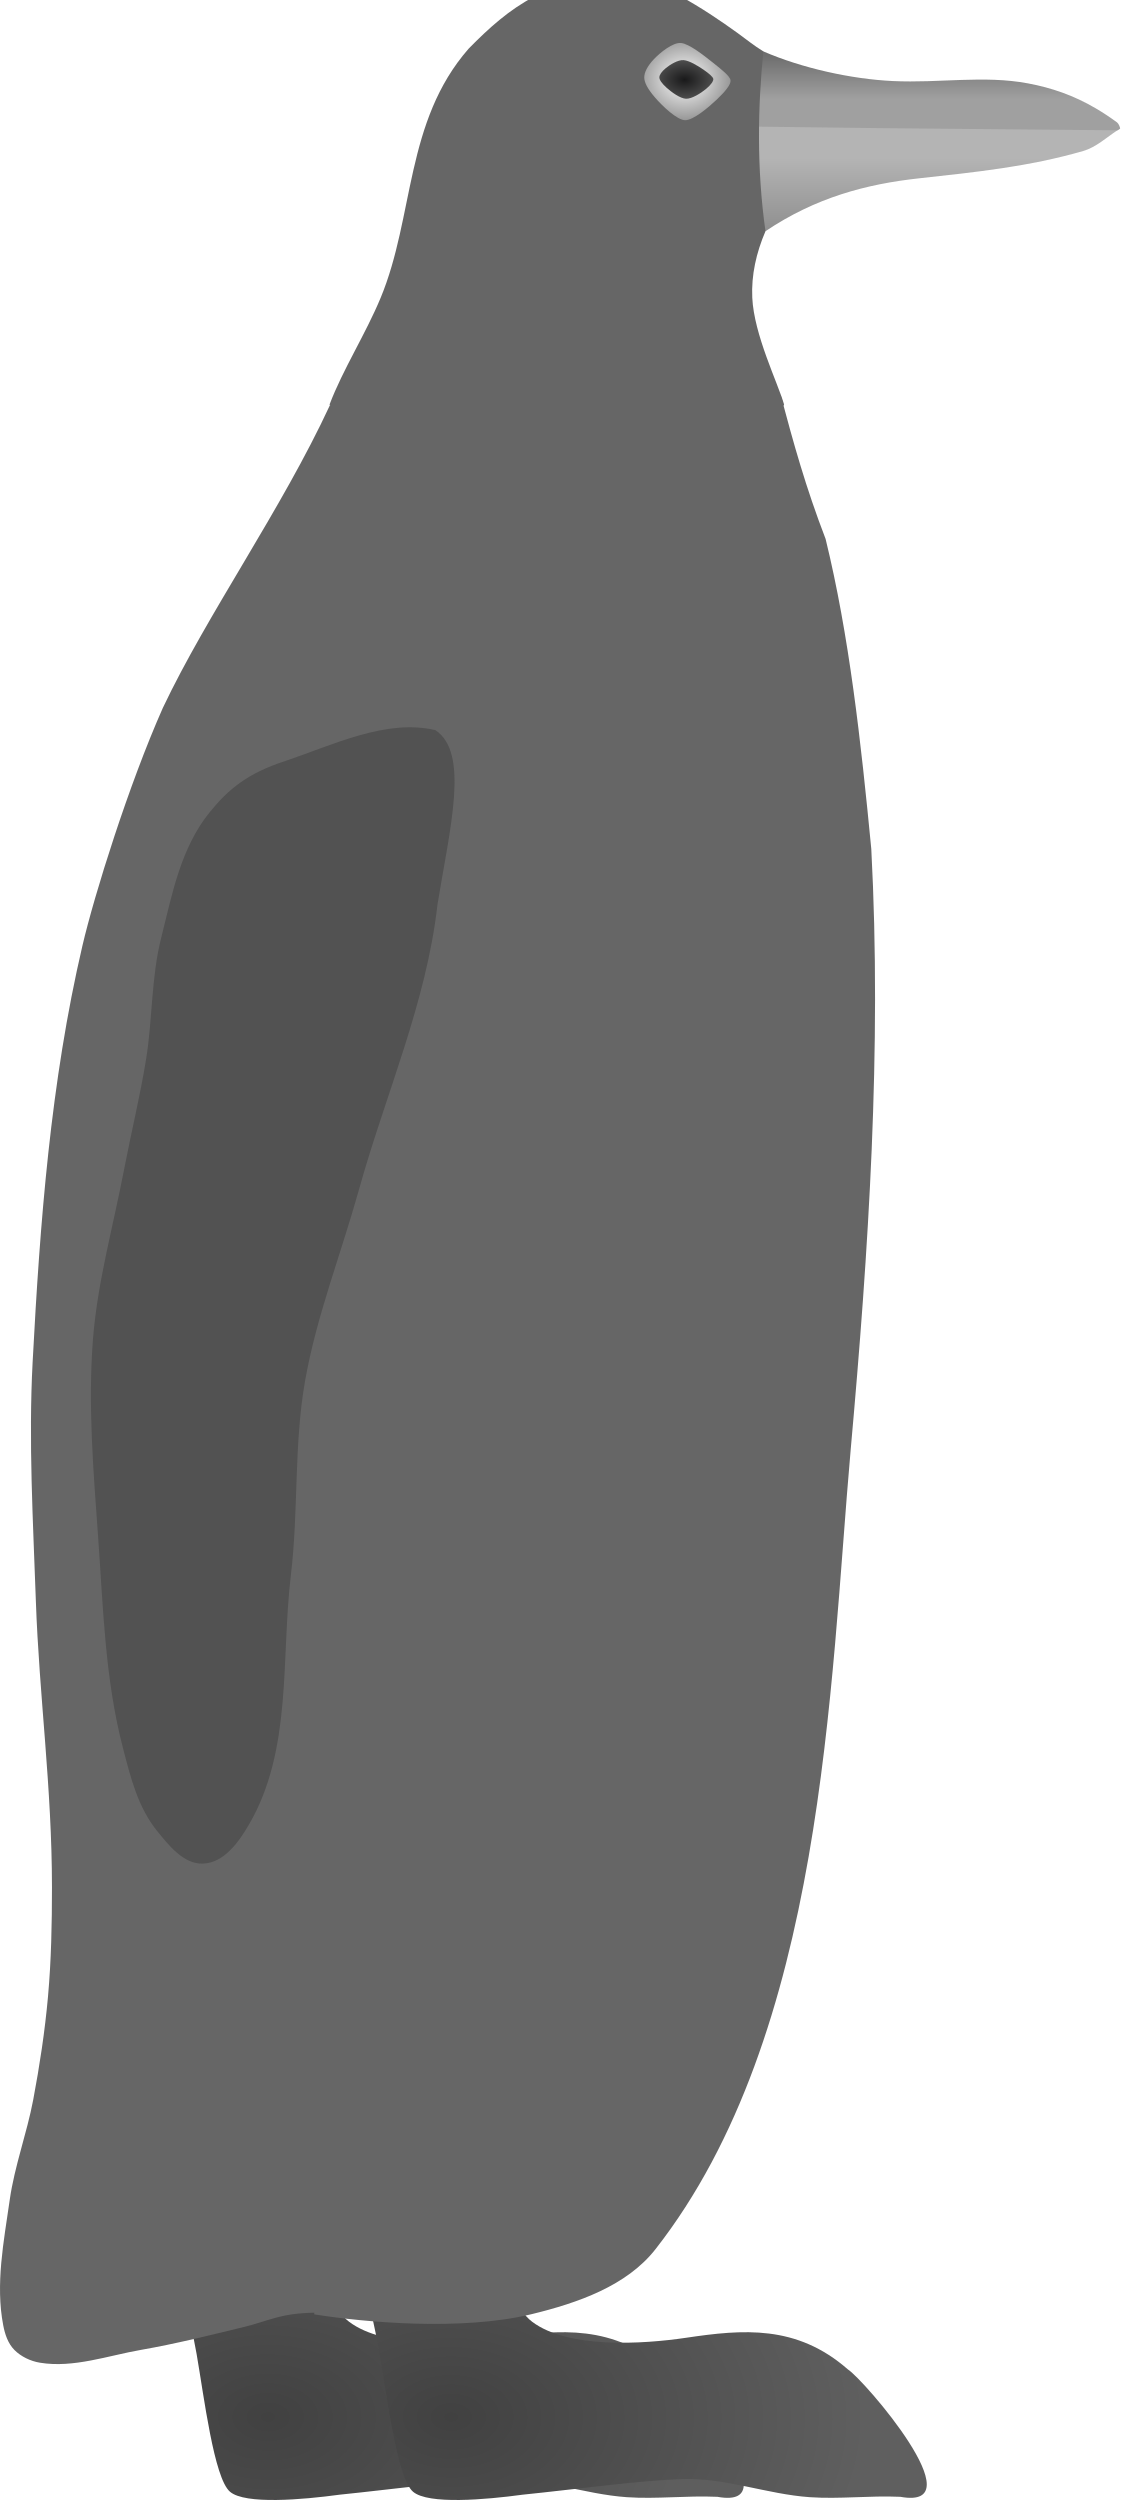
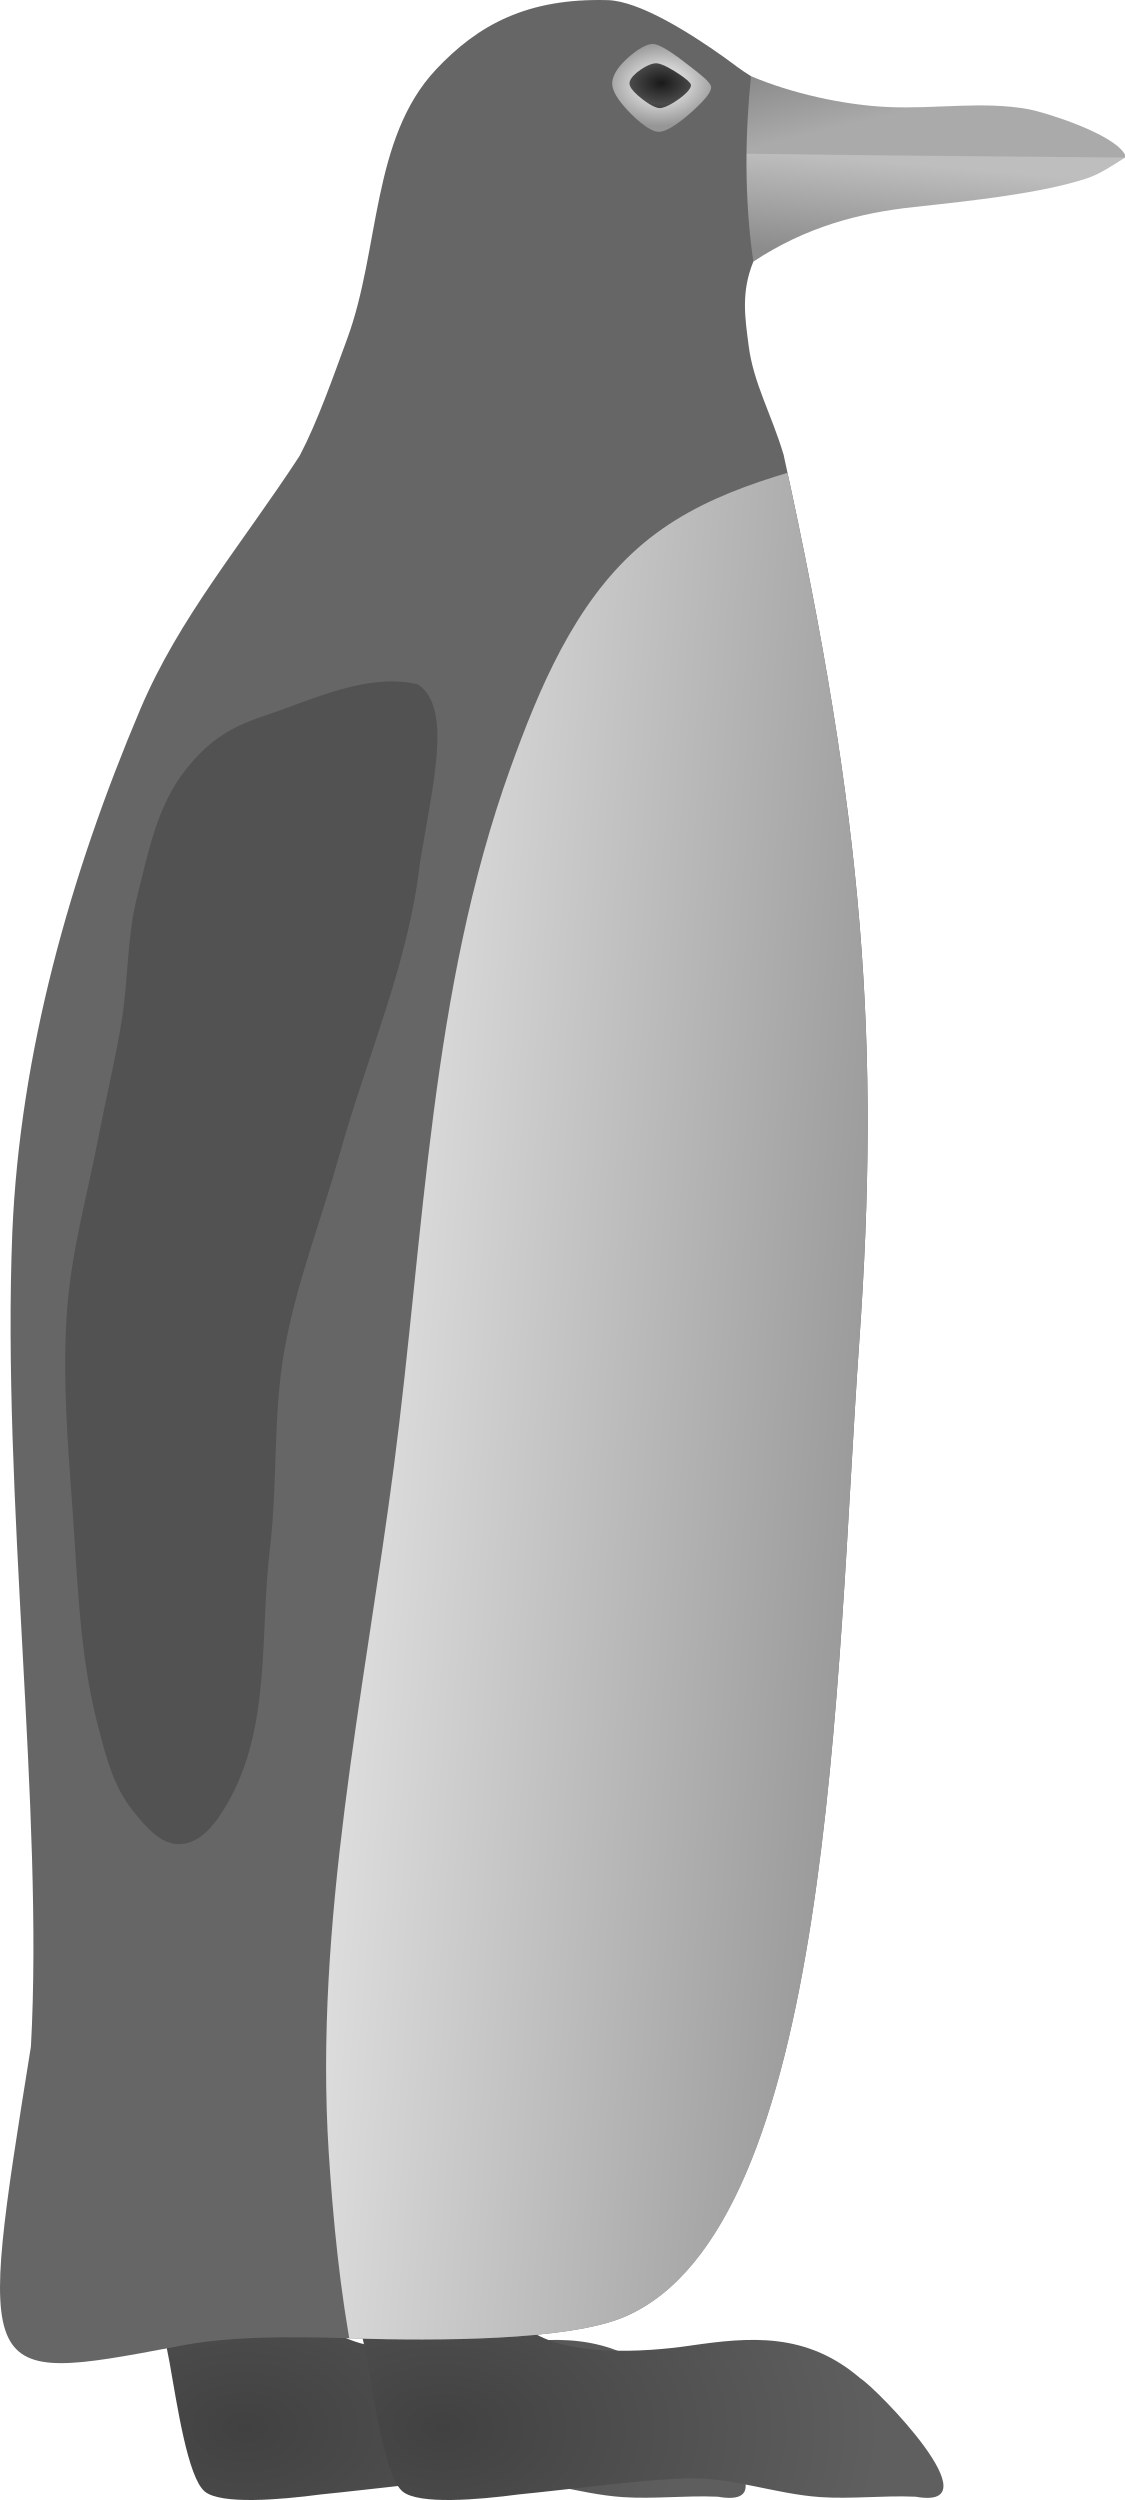
- <svg xmlns="http://www.w3.org/2000/svg" xmlns:xlink="http://www.w3.org/1999/xlink" width="130.969mm" height="291.041mm" viewBox="0 0 130.969 291.042" version="1.1" id="svg159">
+ <svg xmlns="http://www.w3.org/2000/svg" xmlns:xlink="http://www.w3.org/1999/xlink" width="119.062mm" height="264.583mm" viewBox="0 0 119.062 264.583" version="1.1" id="svg159">
  <defs id="defs156">
    <linearGradient id="linearGradient128817">
      <stop style="stop-color:#414141;stop-opacity:1;" offset="0" id="stop128813" />
      <stop style="stop-color:#5f5f5f;stop-opacity:1;" offset="1" id="stop128815" />
    </linearGradient>
    <linearGradient id="Gradient_Beak_Upper">
-       <stop style="stop-color:#6e6e6e;stop-opacity:1;" offset="0" id="stop8464" />
-       <stop style="stop-color:#a0a0a0;stop-opacity:1;" offset="1" id="stop8466" />
+       <stop style="stop-color:#787878;stop-opacity:1;" offset="0" id="stop8464" />
+       <stop style="stop-color:#aaaaaa;stop-opacity:1;" offset="1" id="stop8466" />
    </linearGradient>
-     <filter style="color-interpolation-filters:sRGB" id="filter975-3-5-5-8-3-3" x="-7.6126851e-06" width="1" y="-2.9811543e-06" height="1">
+     <filter style="color-interpolation-filters:sRGB" id="filter975-3-5-5-8-3-3" x="-8.0442256e-06" width="1" y="-3.1687334e-06" height="1">
      <feGaussianBlur stdDeviation="0.001" id="feGaussianBlur977-6-7-8-6-0-2" />
    </filter>
-     <linearGradient y2="267.964" x2="2781.636" y1="253.283" x1="2528.007" gradientUnits="userSpaceOnUse" id="linearGradient1614" xlink:href="#Gradient_Torso_Belly" />
    <linearGradient id="Gradient_Torso_Belly">
      <stop style="stop-color:#fafafa;stop-opacity:1" offset="0" id="stop1207" />
      <stop style="stop-color:#8c8c8c;stop-opacity:1" offset="1" id="stop1209" />
    </linearGradient>
-     <filter height="1" y="-3.2182017e-06" width="1" x="-1.1937557e-05" id="filter975-3-5-5" style="color-interpolation-filters:sRGB">
-       <feGaussianBlur id="feGaussianBlur977-6-7-8" stdDeviation="0.001" />
-     </filter>
-     <radialGradient r="4.934" fy="148.413" fx="431.379" cy="148.413" cx="431.379" gradientTransform="matrix(0.9360363,0,0,0.9372107,1335.049,-6.049578)" gradientUnits="userSpaceOnUse" id="radialGradient1610-6-2" xlink:href="#Gradient_Eye_Outer" />
+     <radialGradient r="4.934" fy="149.388" fx="430.454" cy="149.388" cx="430.454" gradientTransform="matrix(1.019151,-0.06085823,0.037456,0.8244958,1293.646,36.94189)" gradientUnits="userSpaceOnUse" id="radialGradient1610-6-2" xlink:href="#Gradient_Eye_Outer" />
    <linearGradient id="Gradient_Eye_Outer">
      <stop style="stop-color:#ffffff;stop-opacity:1" offset="0" id="stop5390" />
      <stop style="stop-color:#969696;stop-opacity:1;" offset="1" id="stop5392" />
    </linearGradient>
-     <radialGradient spreadMethod="reflect" r="2.615" fy="150.466" fx="431.219" cy="150.466" cx="431.219" gradientTransform="matrix(0.9360363,0,0,0.7405205,1335.049,21.75035)" gradientUnits="userSpaceOnUse" id="radialGradient1612-1-1" xlink:href="#Gradient_Eye_Inner" />
+     <radialGradient spreadMethod="reflect" r="2.615" fy="151.381" fx="430.357" cy="151.381" cx="430.357" gradientTransform="matrix(0.9360363,0,0,0.7405205,1335.049,21.75035)" gradientUnits="userSpaceOnUse" id="radialGradient1612-1-1" xlink:href="#Gradient_Eye_Inner" />
    <linearGradient id="Gradient_Eye_Inner">
      <stop style="stop-color:#19191a;stop-opacity:1;" offset="0" id="stop1308" />
      <stop style="stop-color:#4b4b4b;stop-opacity:1;" offset="1" id="stop1310" />
    </linearGradient>
    <radialGradient xlink:href="#linearGradient128817" id="radialGradient1620" gradientUnits="userSpaceOnUse" gradientTransform="matrix(2.455076,0.01583455,-0.00586588,1.68805,-2219.8,-411.2972)" cx="957.882" cy="414.263" fx="957.882" fy="414.263" r="28.391" />
    <linearGradient id="Gradient_Foot">
      <stop style="stop-color:#414141;stop-opacity:1;" offset="0" id="stop1191" />
      <stop style="stop-color:#5e5e5e;stop-opacity:1" offset="1" id="stop1193" />
    </linearGradient>
-     <linearGradient y2="72.261" x2="498.158" y1="56.446" x1="498.158" gradientTransform="matrix(0.5628786,0,0,0.4828743,27.9578,-142.5808)" gradientUnits="userSpaceOnUse" id="linearGradient1616" xlink:href="#Gradient_Beak_Upper" />
+     <linearGradient y2="93.056" x2="504.795" y1="56.112" x1="494.019" gradientTransform="matrix(0.5628786,0,0,0.4828743,27.9578,-142.5808)" gradientUnits="userSpaceOnUse" id="linearGradient1616" xlink:href="#Gradient_Beak_Upper" />
    <linearGradient id="Gradient_Beak_Lower">
-       <stop style="stop-color:#828282;stop-opacity:1;" offset="0" id="stop1399" />
-       <stop style="stop-color:#b4b4b4;stop-opacity:1;" offset="1" id="stop1401" />
+       <stop style="stop-color:#8c8c8c;stop-opacity:1;" offset="0" id="stop1399" />
+       <stop style="stop-color:#bebebe;stop-opacity:1;" offset="1" id="stop1401" />
    </linearGradient>
-     <linearGradient y2="94.99" x2="493.773" y1="131.904" x1="493.773" gradientTransform="matrix(0.2925267,0,0,0.2666191,2000.733,161.5768)" gradientUnits="userSpaceOnUse" id="linearGradient1618" xlink:href="#Gradient_Beak_Lower" />
+     <linearGradient y2="119.129" x2="485.034" y1="153.167" x1="481.25" gradientTransform="matrix(0.2925267,0,0,0.2666191,2000.733,161.5768)" gradientUnits="userSpaceOnUse" id="linearGradient1618" xlink:href="#Gradient_Beak_Lower" />
    <radialGradient r="28.391" fy="414.263" fx="957.882" cy="414.263" cx="957.882" gradientTransform="matrix(2.455539,0.01583465,-0.005867,1.688055,-2252.757,-411.2994)" gradientUnits="userSpaceOnUse" id="radialGradient1100" xlink:href="#Gradient_Foot" />
+     <clipPath clipPathUnits="userSpaceOnUse" id="clipPath7587">
+       <path id="path7589" style="display:inline;opacity:1;mix-blend-mode:normal;fill:#666666;fill-opacity:1;stroke:none;stroke-width:1.985;stroke-linecap:butt;stroke-linejoin:miter;stroke-miterlimit:4;stroke-dasharray:none;stroke-opacity:1;filter:url(#filter975-3-5-5-8-3-3);image-rendering:optimizeQuality" d="m 867.958,221.308 c -17.71,31.354 -35.847,57.16 -47.5,89.437 -21.196,58.705 -36.926,121.835 -39.255,185.338 -3.24,93.451 9.511,204.907 5.531,288.303 -16.572,119.538 -18.113,120.06 44.429,107.084 16.09,-3.898 35.452,-3.617 55.173,-2.946 24.179,0.824 65.38,0.898 82.728,-7.645 63.986,-31.512 64.83,-228.001 71.971,-344.882 6.474,-105.959 1.651,-184.123 -23.196,-314.687 -29.114,2.977 -112.897,2.101 -149.882,0 z" transform="matrix(0.9665896,0,0,0.958713,1709.77,26.87474)" clip-path="none" />
+     </clipPath>
+     <filter height="1" y="-3.0188065e-06" width="1" x="-7.9937995e-06" id="filter975-3-5-5-4-8-6" style="color-interpolation-filters:sRGB">
+       <feGaussianBlur id="feGaussianBlur977-6-7-8-5-0-7" stdDeviation="0.001" />
+     </filter>
+     <linearGradient xlink:href="#Gradient_Torso_Belly" id="linearGradient7646" gradientUnits="userSpaceOnUse" x1="2528.007" y1="253.283" x2="2770.165" y2="270.153" />
  </defs>
-   <path id="Flipper_Back" style="display:inline;mix-blend-mode:normal;fill:#525252;fill-opacity:1;stroke:none;stroke-width:1.75;stroke-linecap:butt;stroke-linejoin:miter;stroke-miterlimit:4;stroke-dasharray:none;stroke-opacity:1;image-rendering:optimizeQuality" d="m 65.26,155.444 c 1.296,12.855 2.01,25.9 5.598,38.394 1.481,5.155 2.937,10.62 6.506,14.855 2.098,2.489 4.847,5.892 8.295,5.643 3.804,-0.274 6.312,-4.338 7.947,-7.459 7.253,-13.848 4.686,-30.375 5.992,-45.655 1.004,-11.752 -0.216,-23.644 1.411,-35.339 1.657,-11.909 5.676,-23.45 8.465,-35.184 4.147,-17.446 10.909,-34.525 12.297,-52.366 1.787,-14.115 4.854,-27.873 -1.341,-31.792 -8.724,-1.795 -17.958,3.298 -26.407,6.572 -6.607,2.454 -9.907,5.512 -13.043,9.755 -4.983,6.742 -6.227,15.288 -7.918,23.254 -1.541,7.261 -1.054,14.764 -1.977,22.11 -0.853,6.795 -2.244,13.526 -3.288,20.299 -1.597,10.359 -4.083,20.655 -4.55,31.106 -0.533,11.942 0.812,23.907 2.013,35.809 z" transform="matrix(0.591441,0.02048366,-0.0182081,0.5749546,7.317222,88.00009)" />
-   <path style="display:inline;mix-blend-mode:normal;fill:url(#radialGradient1100);fill-opacity:1;stroke:none;stroke-width:4.104;stroke-linecap:butt;stroke-linejoin:miter;stroke-miterlimit:4;stroke-dasharray:none;stroke-opacity:1;image-rendering:optimizeQuality" d="m 84.92,292.346 c 1.24,7.271 2.914,21.29 5.605,23.622 2.558,2.219 12.136,1.362 18.377,0.499 9.294,-0.969 19.316,-2.406 26.683,-2.675 7.265,-0.265 14.266,2.601 21.465,3.105 5.047,0.353 9.914,-0.303 15.171,-0.064 12.836,2.377 -6.123,-20.077 -8.812,-21.827 -8.597,-7.693 -17.594,-6.86 -27.101,-5.418 -7.387,1.121 -19.816,1.892 -25.829,-2.742 -2.769,-2.134 -3.833,-6.682 -4.867,-10.781 -3.707,-14.702 6.335,-34.033 2.326,-46.525 -3.494,-9.282 -7.844,-8.394 -13.521,-7.457 -8.386,1.384 -13.049,5.052 -15.991,11.408 -4.107,8.874 0,20.147 1.02,30.111 1.08,9.728 4.137,20.911 5.473,28.745 z" id="Foot_Back" transform="matrix(0.6945694,0,0,0.6796641,-36.09703,75.33187)" />
-   <path id="Beak_Lower" style="display:inline;mix-blend-mode:normal;fill:url(#linearGradient1618);fill-opacity:1;stroke:none;stroke-width:0.987;stroke-linecap:butt;stroke-linejoin:miter;stroke-miterlimit:4;stroke-dasharray:none;stroke-opacity:1;image-rendering:optimizeQuality" d="m 2119.241,183.251 c 6.751,6.365 6.726,6.433 11.697,10.814 4.221,-3.278 8.466,-4.584 12.938,-5.15 4.78,-0.605 9.262,-1.136 13.824,-2.662 1.075,-0.36 1.99,-1.348 2.871,-2.014 0.075,-0.056 0.155,-0.111 0.23,-0.165 l -0.189,-0.189 c -13.947,0.312 -28.19,-0.678 -41.373,-0.635 z" transform="matrix(1.382509,0,0,1.195401,-2856.926,-205.0706)" />
-   <path id="Beak_Upper" style="display:inline;mix-blend-mode:normal;fill:url(#linearGradient1616);fill-opacity:1;stroke:none;stroke-width:1.843;stroke-linecap:butt;stroke-linejoin:miter;stroke-miterlimit:4;stroke-dasharray:none;stroke-opacity:1;image-rendering:optimizeQuality" d="m 255.575,-103.241 c 28.475,0.624 57.895,0.791 83.303,1.045 0,0 0.463,-0.299 0.464,-0.298 -0.004,-0.259 -0.263,-0.899 -0.521,-1.094 -1.215,-0.929 -2.429,-1.759 -3.646,-2.501 -3.695,-2.255 -7.461,-3.605 -11.463,-4.383 -7.524,-1.463 -14.948,-0.018 -22.961,-0.412 -7.059,-0.347 -15.439,-2.287 -21.958,-5.228 -10.263,5.724 -16.775,8.394 -23.219,12.871 z" transform="matrix(0.6859365,0,0,0.6600404,-102.3654,82.62316)" />
-   <path id="Foot_Front" d="m 117.436,292.346 c 1.23,7.271 2.915,21.29 5.604,23.622 2.559,2.219 12.134,1.362 18.374,0.499 9.292,-0.969 19.313,-2.406 26.678,-2.675 7.265,-0.265 14.265,2.601 21.462,3.105 5.047,0.353 9.913,-0.303 15.168,-0.065 12.835,2.377 -6.123,-20.077 -8.81,-21.827 -8.597,-7.693 -17.59,-6.86 -27.094,-5.418 -7.386,1.121 -19.814,1.892 -25.824,-2.742 -2.769,-2.134 -3.834,-6.682 -4.867,-10.781 -3.705,-14.702 6.334,-34.033 2.327,-46.525 -3.495,-9.282 -7.844,-8.394 -13.518,-7.457 -8.383,1.384 -13.047,5.052 -15.988,11.408 -4.106,8.874 -0.088,20.147 1.018,30.111 1.082,9.728 4.135,20.911 5.472,28.745 z" style="display:inline;mix-blend-mode:normal;fill:url(#radialGradient1620);fill-opacity:1;stroke:none;stroke-width:4.103;stroke-linecap:butt;stroke-linejoin:miter;stroke-miterlimit:4;stroke-dasharray:none;stroke-opacity:1;image-rendering:optimizeQuality" transform="matrix(0.6945703,0,0,0.6796641,-37.37049,75.33188)" />
-   <path id="Head_Base" style="display:inline;mix-blend-mode:normal;fill:#666666;fill-opacity:1;stroke:none;stroke-width:3.551;stroke-linecap:butt;stroke-linejoin:miter;stroke-miterlimit:4;stroke-dasharray:none;stroke-opacity:1;image-rendering:optimizeQuality" d="m 1063.917,182.259 c 0,0 44.419,68.017 78.426,65.385 30.686,-2.375 66.967,-65.385 66.967,-65.385 -2.053,-8.136 -9.622,-25.657 -10.178,-39.317 -0.338,-8.313 1.261,-16.533 4.224,-24.488 -2.864,-23.147 -2.44,-46.046 -0.673,-66.176 -3.076,-2.166 -5.642,-4.595 -8.226,-6.747 -10.996,-9.158 -26.015,-20.132 -35.535,-20.502 -24.533,-0.801 -37.551,11.058 -50.493,26.213 -20.41,26.834 -17.366,61.754 -28.156,91.7 -4.836,13.422 -12.079,26.333 -16.357,39.317 z" transform="matrix(0.3639567,0,0,0.316283,-348.855,-10.54974)" />
-   <g id="Eye-8" style="display:inline" transform="matrix(0.6395108,0,0,0.7183896,39.94917,93.21914)">
-     <path id="Eye_Base-9-3" d="m 1738.492,129.049 c -0.796,-0.09 -2.056,1.06 -2.675,1.804 -0.619,0.744 -0.94,1.451 -0.938,2.021 0,0.571 0.359,1.31 1.063,2.232 0.704,0.921 2.168,2.521 2.966,2.509 0.798,-0.011 2.259,-1.403 3.073,-2.274 0.814,-0.871 1.418,-1.684 1.367,-2.149 -0.051,-0.465 -0.876,-1.199 -1.773,-2.002 -0.898,-0.803 -2.288,-2.051 -3.083,-2.141 z" style="display:inline;fill:url(#radialGradient1610-6-2);fill-opacity:1;stroke:none;stroke-width:1.084;stroke-linecap:round;stroke-linejoin:round;stroke-miterlimit:4;stroke-dasharray:none;stroke-opacity:1;image-rendering:optimizeQuality" transform="matrix(1.85549,0,0,1.460917,-3164.242,-311.324)" />
-     <path style="display:inline;fill:url(#radialGradient1612-1-1);fill-opacity:1;stroke:none;stroke-width:0.656;stroke-linecap:butt;stroke-linejoin:round;stroke-miterlimit:4;stroke-dasharray:none;stroke-opacity:1" d="m 1738.593,131.114 c -0.508,-0.044 -1.209,0.481 -1.579,0.849 -0.37,0.368 -0.559,0.709 -0.562,0.97 -0,0.261 0.225,0.649 0.638,1.091 0.413,0.443 1.195,1.145 1.723,1.163 0.527,0.018 1.324,-0.605 1.764,-1.038 0.44,-0.433 0.67,-0.849 0.636,-1.062 -0.034,-0.213 -0.385,-0.575 -0.865,-0.969 -0.48,-0.394 -1.247,-0.96 -1.754,-1.004 z" id="Eye_Cornea-5-6" transform="matrix(2.062501,0,0,1.535887,-3523.875,-321.3908)" />
+   <path id="Flipper_Back" style="display:inline;mix-blend-mode:normal;fill:#525252;fill-opacity:1;stroke:none;stroke-width:1.75;stroke-linecap:butt;stroke-linejoin:miter;stroke-miterlimit:4;stroke-dasharray:none;stroke-opacity:1;image-rendering:optimizeQuality" d="m 65.26,155.444 c 1.296,12.855 2.01,25.9 5.598,38.394 1.481,5.155 2.937,10.62 6.506,14.855 2.098,2.489 4.847,5.892 8.295,5.643 3.804,-0.274 6.312,-4.338 7.947,-7.459 7.253,-13.848 4.686,-30.375 5.992,-45.655 1.004,-11.752 -0.216,-23.644 1.411,-35.339 1.657,-11.909 5.676,-23.45 8.465,-35.184 4.147,-17.446 10.909,-34.525 12.297,-52.366 1.787,-14.115 4.854,-27.873 -1.341,-31.792 -8.724,-1.795 -17.958,3.298 -26.407,6.572 -6.607,2.454 -9.907,5.512 -13.043,9.755 -4.983,6.742 -6.227,15.288 -7.918,23.254 -1.541,7.261 -1.054,14.764 -1.977,22.11 -0.853,6.795 -2.244,13.526 -3.288,20.299 -1.597,10.359 -4.083,20.655 -4.55,31.106 -0.533,11.942 0.812,23.907 2.013,35.809 z" transform="matrix(0.550416,0.01905457,-0.0169451,0.5348415,6.319045,74.47697)" />
+   <path style="display:inline;mix-blend-mode:normal;fill:url(#radialGradient1100);fill-opacity:1;stroke:none;stroke-width:4.104;stroke-linecap:butt;stroke-linejoin:miter;stroke-miterlimit:4;stroke-dasharray:none;stroke-opacity:1;image-rendering:optimizeQuality" d="m 84.92,292.346 c 1.24,7.271 2.915,19.076 5.605,21.408 2.558,2.219 12.136,1.362 18.377,0.499 9.294,-0.969 19.316,-2.406 26.683,-2.675 7.265,-0.265 14.257,2.601 21.465,3.105 5.045,0.352 9.914,-0.303 15.171,-0.064 12.836,2.377 -6.123,-17.863 -8.812,-19.614 -8.597,-7.693 -17.594,-6.86 -27.101,-5.418 -7.387,1.121 -19.816,1.892 -25.829,-2.742 -2.769,-2.134 -3.833,-6.682 -4.867,-10.781 -3.707,-14.702 6.335,-34.033 2.326,-46.525 -3.494,-9.282 -7.844,-8.394 -13.521,-7.457 -8.386,1.384 -13.049,5.052 -15.991,11.408 -4.107,8.874 0,20.147 1.02,30.111 1.08,9.728 4.137,20.911 5.473,28.745 z" id="Foot_Back" transform="matrix(0.6648209,0,0,0.6387151,-38.51417,63.28393)" />
+   <path id="Beak_Lower" style="display:inline;mix-blend-mode:normal;fill:url(#linearGradient1618);fill-opacity:1;stroke:none;stroke-width:0.987;stroke-linecap:butt;stroke-linejoin:miter;stroke-miterlimit:4;stroke-dasharray:none;stroke-opacity:1;image-rendering:optimizeQuality" d="m 2117.701,191.683 c 6.751,6.365 6.724,6.453 11.695,10.834 4.221,-3.278 8.476,-4.601 12.948,-5.166 4.78,-0.605 10.164,-1.294 13.836,-2.693 1.063,-0.405 2.204,-1.313 3.085,-1.979 v -0.275 c -12.633,-0.249 -29.487,-0.73 -41.561,-0.722 z" transform="matrix(1.316879,0,0,1.119584,-2724.431,-199.0465)" />
+   <path id="Beak_Upper" style="display:inline;mix-blend-mode:normal;fill:url(#linearGradient1616);fill-opacity:1;stroke:none;stroke-width:1.843;stroke-linecap:butt;stroke-linejoin:miter;stroke-miterlimit:4;stroke-dasharray:none;stroke-opacity:1;image-rendering:optimizeQuality" d="m 252.471,-87.969 c 28.475,0.624 58.367,0.806 83.776,1.059 -0.002,0.009 -0.016,-0.528 -0.017,-0.529 -1.892,-3.615 -13.04,-7.234 -15.528,-7.732 -7.524,-1.463 -14.975,-0.004 -22.988,-0.398 -7.059,-0.347 -15.527,-2.335 -22.046,-5.275 -10.263,5.724 -16.751,8.4 -23.195,12.876 z" transform="matrix(0.6533744,0,0,0.6181784,-100.6327,70.4007)" />
+   <path id="Foot_Front" d="m 117.436,292.346 c 1.23,7.271 2.915,19.076 5.604,21.408 2.559,2.219 12.134,1.362 18.374,0.499 9.292,-0.969 19.313,-2.406 26.678,-2.675 7.265,-0.265 14.255,2.601 21.462,3.105 5.045,0.352 9.913,-0.303 15.168,-0.065 12.835,2.377 -6.123,-17.863 -8.811,-19.614 -8.597,-7.693 -17.59,-6.86 -27.094,-5.418 -7.386,1.121 -19.814,1.892 -25.824,-2.742 -2.769,-2.134 -3.834,-6.682 -4.867,-10.781 -3.705,-14.702 6.334,-34.033 2.327,-46.525 -3.495,-9.282 -7.844,-8.394 -13.518,-7.457 -8.383,1.384 -13.047,5.052 -15.988,11.408 -4.106,8.874 -0.088,20.147 1.018,30.111 1.082,9.728 4.135,20.911 5.472,28.745 z" style="display:inline;mix-blend-mode:normal;fill:url(#radialGradient1620);fill-opacity:1;stroke:none;stroke-width:4.103;stroke-linecap:butt;stroke-linejoin:miter;stroke-miterlimit:4;stroke-dasharray:none;stroke-opacity:1;image-rendering:optimizeQuality" transform="matrix(0.6648218,0,0,0.638715,-39.19134,63.28393)" />
+   <path id="Head_Base" style="display:inline;mix-blend-mode:normal;fill:#666666;fill-opacity:1;stroke:none;stroke-width:3.551;stroke-linecap:butt;stroke-linejoin:miter;stroke-miterlimit:4;stroke-dasharray:none;stroke-opacity:1;image-rendering:optimizeQuality" d="m 1059,219.778 c 0,0 42.223,52.05 76.307,52.344 30.755,-0.32 71.426,-52.759 71.426,-52.759 -3.749,-14.699 -9.202,-25.494 -10.677,-39.051 -1.078,-9.906 -2.372,-18.901 1.444,-29.911 -2.864,-23.147 -2.477,-46.132 -0.71,-66.262 -3.076,-2.166 -5.597,-4.585 -8.181,-6.736 -10.996,-9.158 -25.981,-20.058 -35.5,-20.428 -24.533,-0.801 -39.648,8.734 -52.559,24.88 -19.666,24.592 -17.057,64.367 -26.99,95.966 -4.454,14.17 -9.115,29.81 -14.56,41.959 z" transform="matrix(0.3466792,0,0,0.2962233,-335.4211,-16.86285)" />
+   <g id="Eye_Front" style="display:inline" transform="matrix(0.6646946,0,0,0.7462579,29.77805,95.22326)">
+     <path id="Eye_Base" d="m 1737.252,130.027 c -0.748,-0.054 -1.992,1.077 -2.61,1.82 -0.618,0.743 -0.929,1.448 -0.913,2.052 0.016,0.605 0.358,1.329 1.063,2.246 0.705,0.917 2.066,2.383 2.913,2.411 0.847,0.029 2.292,-1.344 3.124,-2.22 0.832,-0.876 1.449,-1.678 1.383,-2.151 -0.065,-0.474 -0.876,-1.171 -1.79,-1.971 -0.914,-0.8 -2.422,-2.134 -3.17,-2.188 z" style="display:inline;fill:url(#radialGradient1610-6-2);fill-opacity:1;stroke:none;stroke-width:1.084;stroke-linecap:round;stroke-linejoin:round;stroke-miterlimit:4;stroke-dasharray:none;stroke-opacity:1;image-rendering:optimizeQuality" transform="matrix(1.85549,0,0,1.460917,-3164.242,-311.324)" />
+     <path style="display:inline;fill:url(#radialGradient1612-1-1);fill-opacity:1;stroke:none;stroke-width:0.656;stroke-linecap:butt;stroke-linejoin:round;stroke-miterlimit:4;stroke-dasharray:none;stroke-opacity:1" d="m 1737.504,132.03 c -0.472,-0.027 -1.172,0.508 -1.538,0.874 -0.366,0.366 -0.553,0.717 -0.546,1.001 0.01,0.284 0.207,0.627 0.62,1.07 0.413,0.443 1.231,1.181 1.704,1.193 0.473,0.012 1.346,-0.678 1.781,-1.101 0.435,-0.423 0.671,-0.828 0.638,-1.041 -0.033,-0.213 -0.378,-0.561 -0.858,-0.951 -0.48,-0.39 -1.33,-1.017 -1.802,-1.045 z" id="Eye_Cornea" transform="matrix(2.062501,0,0,1.535887,-3523.875,-321.4112)" />
  </g>
-   <g id="Torso_Base" style="display:inline;mix-blend-mode:normal;stroke-width:1;stroke-dasharray:none" transform="matrix(0.6841489,0,0,0.6657705,-33.35477,82.22389)">
-     <path id="Torso_Back" style="display:inline;opacity:1;mix-blend-mode:normal;fill:#666666;fill-opacity:1;stroke:none;stroke-width:1.985;stroke-linecap:butt;stroke-linejoin:miter;stroke-miterlimit:4;stroke-dasharray:none;stroke-opacity:1;filter:url(#filter975-3-5-5-8-3-3);image-rendering:optimizeQuality" d="m 1019.399,181.303 -144.949,3.398 c -15.527,38.045 -39.42,76.228 -53.701,110.46 -10.982,28.094 -22.023,68.171 -25.846,86.754 -10.254,49.853 -13.639,101.024 -16.01,151.875 -1.354,29.052 0.142,58.175 1.033,87.244 1.07,34.882 5.173,68.009 5.18,104.566 0,13.272 -0.23,26.566 -1.273,39.797 -0.996,12.621 -2.678,25.195 -4.754,37.684 -2.036,12.252 -6,24.163 -7.545,36.486 -1.903,15.186 -4.654,30.779 -2.086,45.867 0.541,3.181 1.488,6.554 3.615,8.98 2.065,2.356 5.105,4.042 8.184,4.619 10.772,2.018 21.79,-2.57 32.541,-4.699 11.168,-2.211 22.138,-5.341 33.113,-8.369 5.133,-1.416 10.044,-3.753 15.305,-4.58 2.402,-0.378 4.812,-0.562 7.24,-0.602 0.04,0.217 -0.187,0.579 0.014,0.615 16.143,2.918 47.338,6.114 69.754,-0.064 14.919,-4.112 30.644,-10.32 39.893,-23.748 54.316,-78.86 55.98,-205.581 62.729,-291.754 5.764,-72.868 10.024,-146.17 6.621,-219.186 -3.355,-39.535 -7.114,-77.977 -14.688,-113.129 -6.419,-18.927 -10.324,-35.032 -14.369,-52.216 z" transform="matrix(0.5294,0,0,0.4791874,-358.0385,-141.1626)" />
-     <path id="Torso_Belly" style="display:inline;mix-blend-mode:normal;fill:url(#linearGradient1614);fill-opacity:1;stroke:none;stroke-width:1.909;stroke-linecap:butt;stroke-linejoin:miter;stroke-miterlimit:4;stroke-dasharray:none;stroke-opacity:1;filter:url(#filter975-3-5-5);image-rendering:optimizeQuality" d="m 2631.924,245.25 c -23.43,36.968 -25.368,80.152 -34.725,121.312 -8.325,36.621 -13.099,74.18 -18.96,111.381 -7.332,46.54 -13.707,93.224 -20.268,139.877 -7.914,56.275 -20.053,112.177 -23.036,168.92 -1.351,25.689 -7.187,55.523 2.353,77.137 0.129,0.185 -0.192,0.626 0.024,0.665 15.578,2.796 45.682,5.859 67.314,-0.061 14.397,-3.94 28.791,-11.485 38.495,-22.757 20.923,-24.305 27.804,-58.108 35.903,-89.055 16.217,-61.97 19.547,-126.692 24.631,-190.521 5.562,-69.827 9.868,-140.094 6.388,-210.038 -1.814,-36.469 -6.344,-72.964 -14.172,-108.409 -2.215,-15.914 -2.337,-15.94 -9.497,-41.157 -18.539,8.267 -43.382,26.031 -54.449,42.706 z" transform="matrix(0.5486034,0,0,0.5000569,-1143.558,-151.1282)" />
+   <g id="Torso_Base" style="display:inline;mix-blend-mode:normal;stroke-width:1;stroke-dasharray:none" transform="matrix(0.6516717,0,0,0.623545,-34.89801,70.02675)">
+     <path id="Torso_Back" style="display:inline;opacity:1;mix-blend-mode:normal;fill:#666666;fill-opacity:1;stroke:none;stroke-width:1.985;stroke-linecap:butt;stroke-linejoin:miter;stroke-miterlimit:4;stroke-dasharray:none;stroke-opacity:1;filter:url(#filter975-3-5-5-8-3-3);image-rendering:optimizeQuality" d="m 869.386,221.673 c -17.71,31.354 -36.952,57.234 -48.89,89.786 -21.48,58.568 -36.926,121.835 -39.255,185.338 -3.24,93.451 9.689,204.907 5.71,288.303 -16.572,119.538 -16.848,119.631 44.213,106.369 16.09,-3.898 35.452,-3.664 55.173,-2.992 24.179,0.824 65.265,0.924 82.613,-7.619 63.986,-31.512 64.945,-227.98 72.086,-344.862 6.474,-105.959 1.651,-184.169 -23.196,-314.733 -29.114,2.977 -111.469,2.513 -148.454,0.412 z" transform="matrix(0.5294,0,0,0.4791874,-358.0385,-141.1626)" clip-path="none" />
+     <path id="Torso_Belly" style="display:inline;mix-blend-mode:normal;fill:url(#linearGradient7646);fill-opacity:1;stroke:none;stroke-width:1.909;stroke-linecap:butt;stroke-linejoin:miter;stroke-miterlimit:4;stroke-dasharray:none;stroke-opacity:1;filter:url(#filter975-3-5-5-4-8-6);image-rendering:optimizeQuality" d="m 2719.625,237.406 c -26.469,8.043 -50.376,14.324 -69.138,33.228 -18.949,19.092 -29.407,47.829 -37.943,75.023 -23.651,75.344 -25.434,157.528 -34.494,236.914 -8.825,77.332 -23.658,155.09 -19.317,232.921 2.495,44.74 8.313,99.893 25.889,131.186 h 241.185 V 239.046 c 0,0 -106.127,-1.715 -106.183,-1.641 z" transform="matrix(0.5476989,0,0,0.4998236,-1294.478,-154.5952)" clip-path="url(#clipPath7587)" />
  </g>
-   <path id="Flipper_Front" style="display:inline;mix-blend-mode:normal;fill:#525252;fill-opacity:1;stroke:none;stroke-width:1.75;stroke-linecap:butt;stroke-linejoin:miter;stroke-miterlimit:4;stroke-dasharray:none;stroke-opacity:1;image-rendering:optimizeQuality" d="m 65.26,155.444 c 1.296,12.855 2.01,25.9 5.598,38.394 1.481,5.155 2.937,10.62 6.506,14.855 2.098,2.489 4.847,5.892 8.295,5.643 3.804,-0.274 6.312,-4.338 7.947,-7.459 7.253,-13.848 4.686,-30.375 5.992,-45.655 1.004,-11.752 -0.216,-23.644 1.411,-35.339 1.657,-11.909 5.676,-23.45 8.465,-35.184 4.147,-17.446 10.909,-34.525 12.297,-52.366 1.787,-14.115 4.854,-27.873 -1.341,-31.792 -8.724,-1.795 -17.958,3.298 -26.407,6.572 -6.607,2.454 -9.907,5.512 -13.043,9.755 -4.983,6.742 -6.227,15.288 -7.918,23.254 -1.541,7.261 -1.054,14.764 -1.977,22.11 -0.853,6.795 -2.244,13.526 -3.288,20.299 -1.597,10.359 -4.083,20.655 -4.55,31.106 -0.533,11.942 0.812,23.907 2.013,35.809 z" transform="matrix(0.6571567,0.02275962,-0.02023122,0.6388384,-28.32346,78.08114)" />
+   <path id="Flipper_Front" style="display:inline;mix-blend-mode:normal;fill:#525252;fill-opacity:1;stroke:none;stroke-width:1.75;stroke-linecap:butt;stroke-linejoin:miter;stroke-miterlimit:4;stroke-dasharray:none;stroke-opacity:1;image-rendering:optimizeQuality" d="m 65.26,155.444 c 1.296,12.855 2.01,25.9 5.598,38.394 1.481,5.155 2.937,10.62 6.506,14.855 2.098,2.489 4.847,5.892 8.295,5.643 3.804,-0.274 6.312,-4.338 7.947,-7.459 7.253,-13.848 4.686,-30.375 5.992,-45.655 1.004,-11.752 -0.216,-23.644 1.411,-35.339 1.657,-11.909 5.676,-23.45 8.465,-35.184 4.147,-17.446 10.909,-34.525 12.297,-52.366 1.787,-14.115 4.854,-27.873 -1.341,-31.792 -8.724,-1.795 -17.958,3.298 -26.407,6.572 -6.607,2.454 -9.907,5.512 -13.043,9.755 -4.983,6.742 -6.227,15.288 -7.918,23.254 -1.541,7.261 -1.054,14.764 -1.977,22.11 -0.853,6.795 -2.244,13.526 -3.288,20.299 -1.597,10.359 -4.083,20.655 -4.55,31.106 -0.533,11.942 0.812,23.907 2.013,35.809 z" transform="matrix(0.6115733,0.02117174,-0.01882789,0.5942683,-29.31174,65.9884)" />
</svg>
